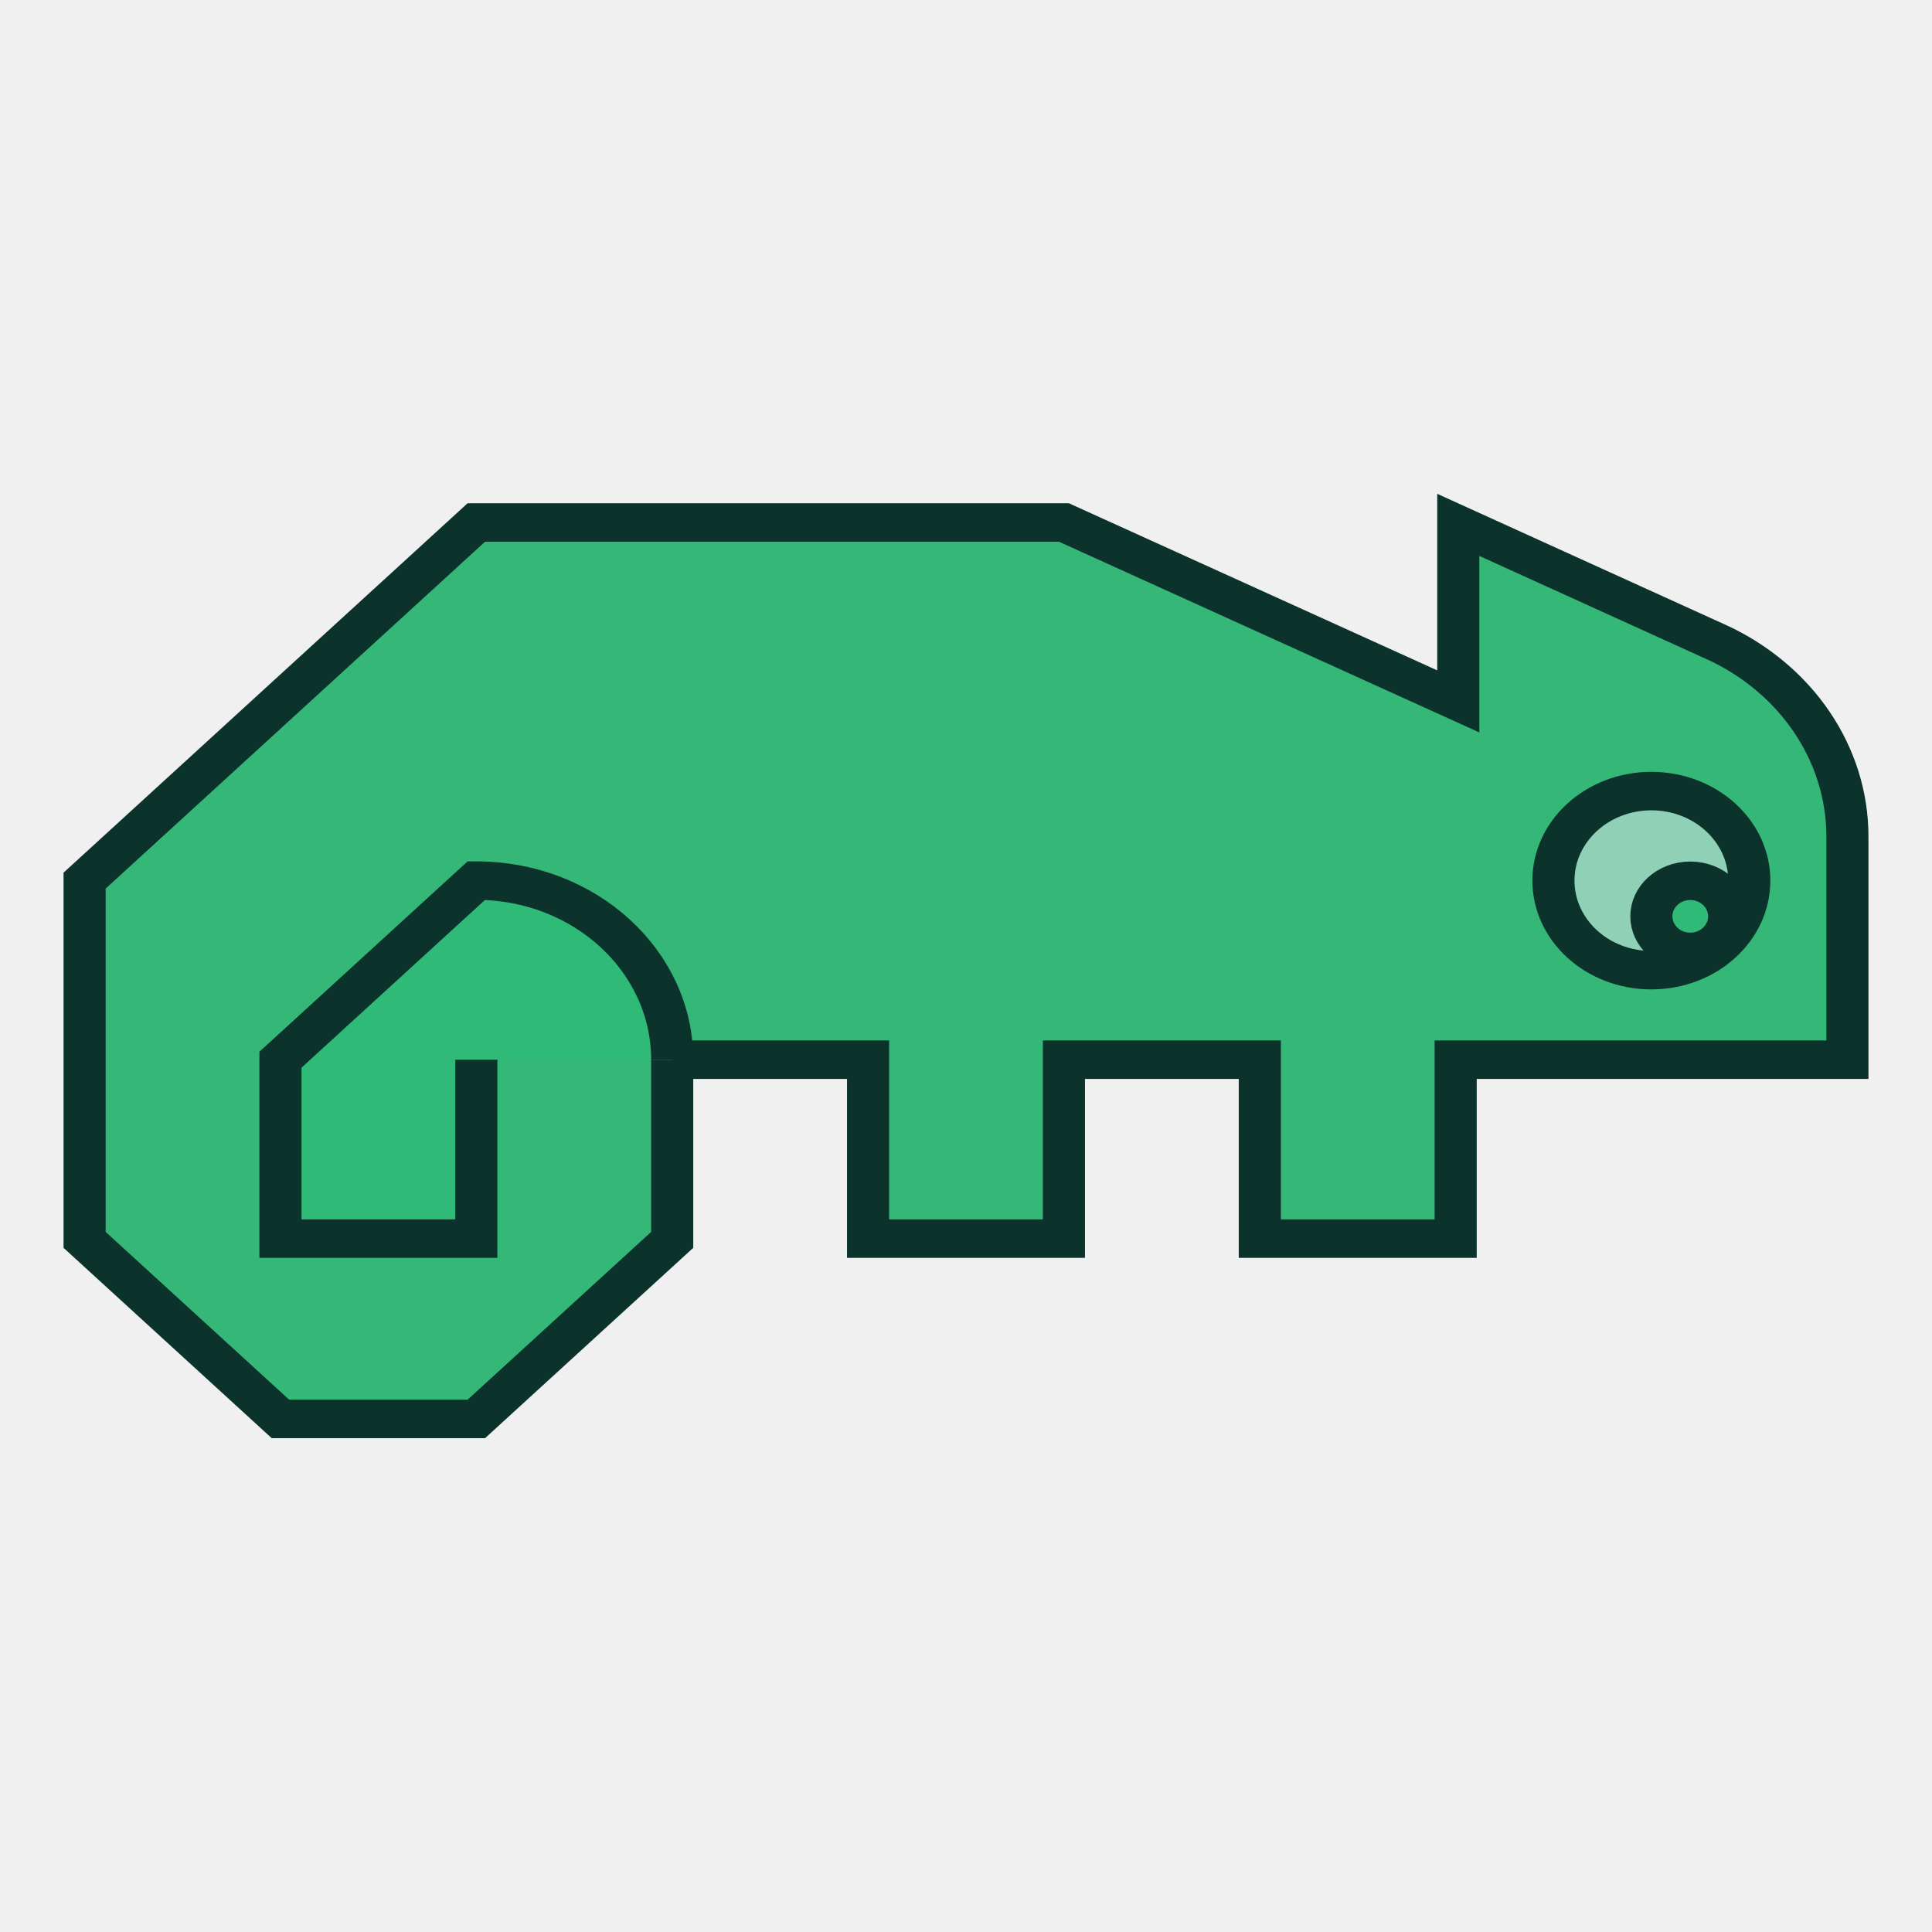
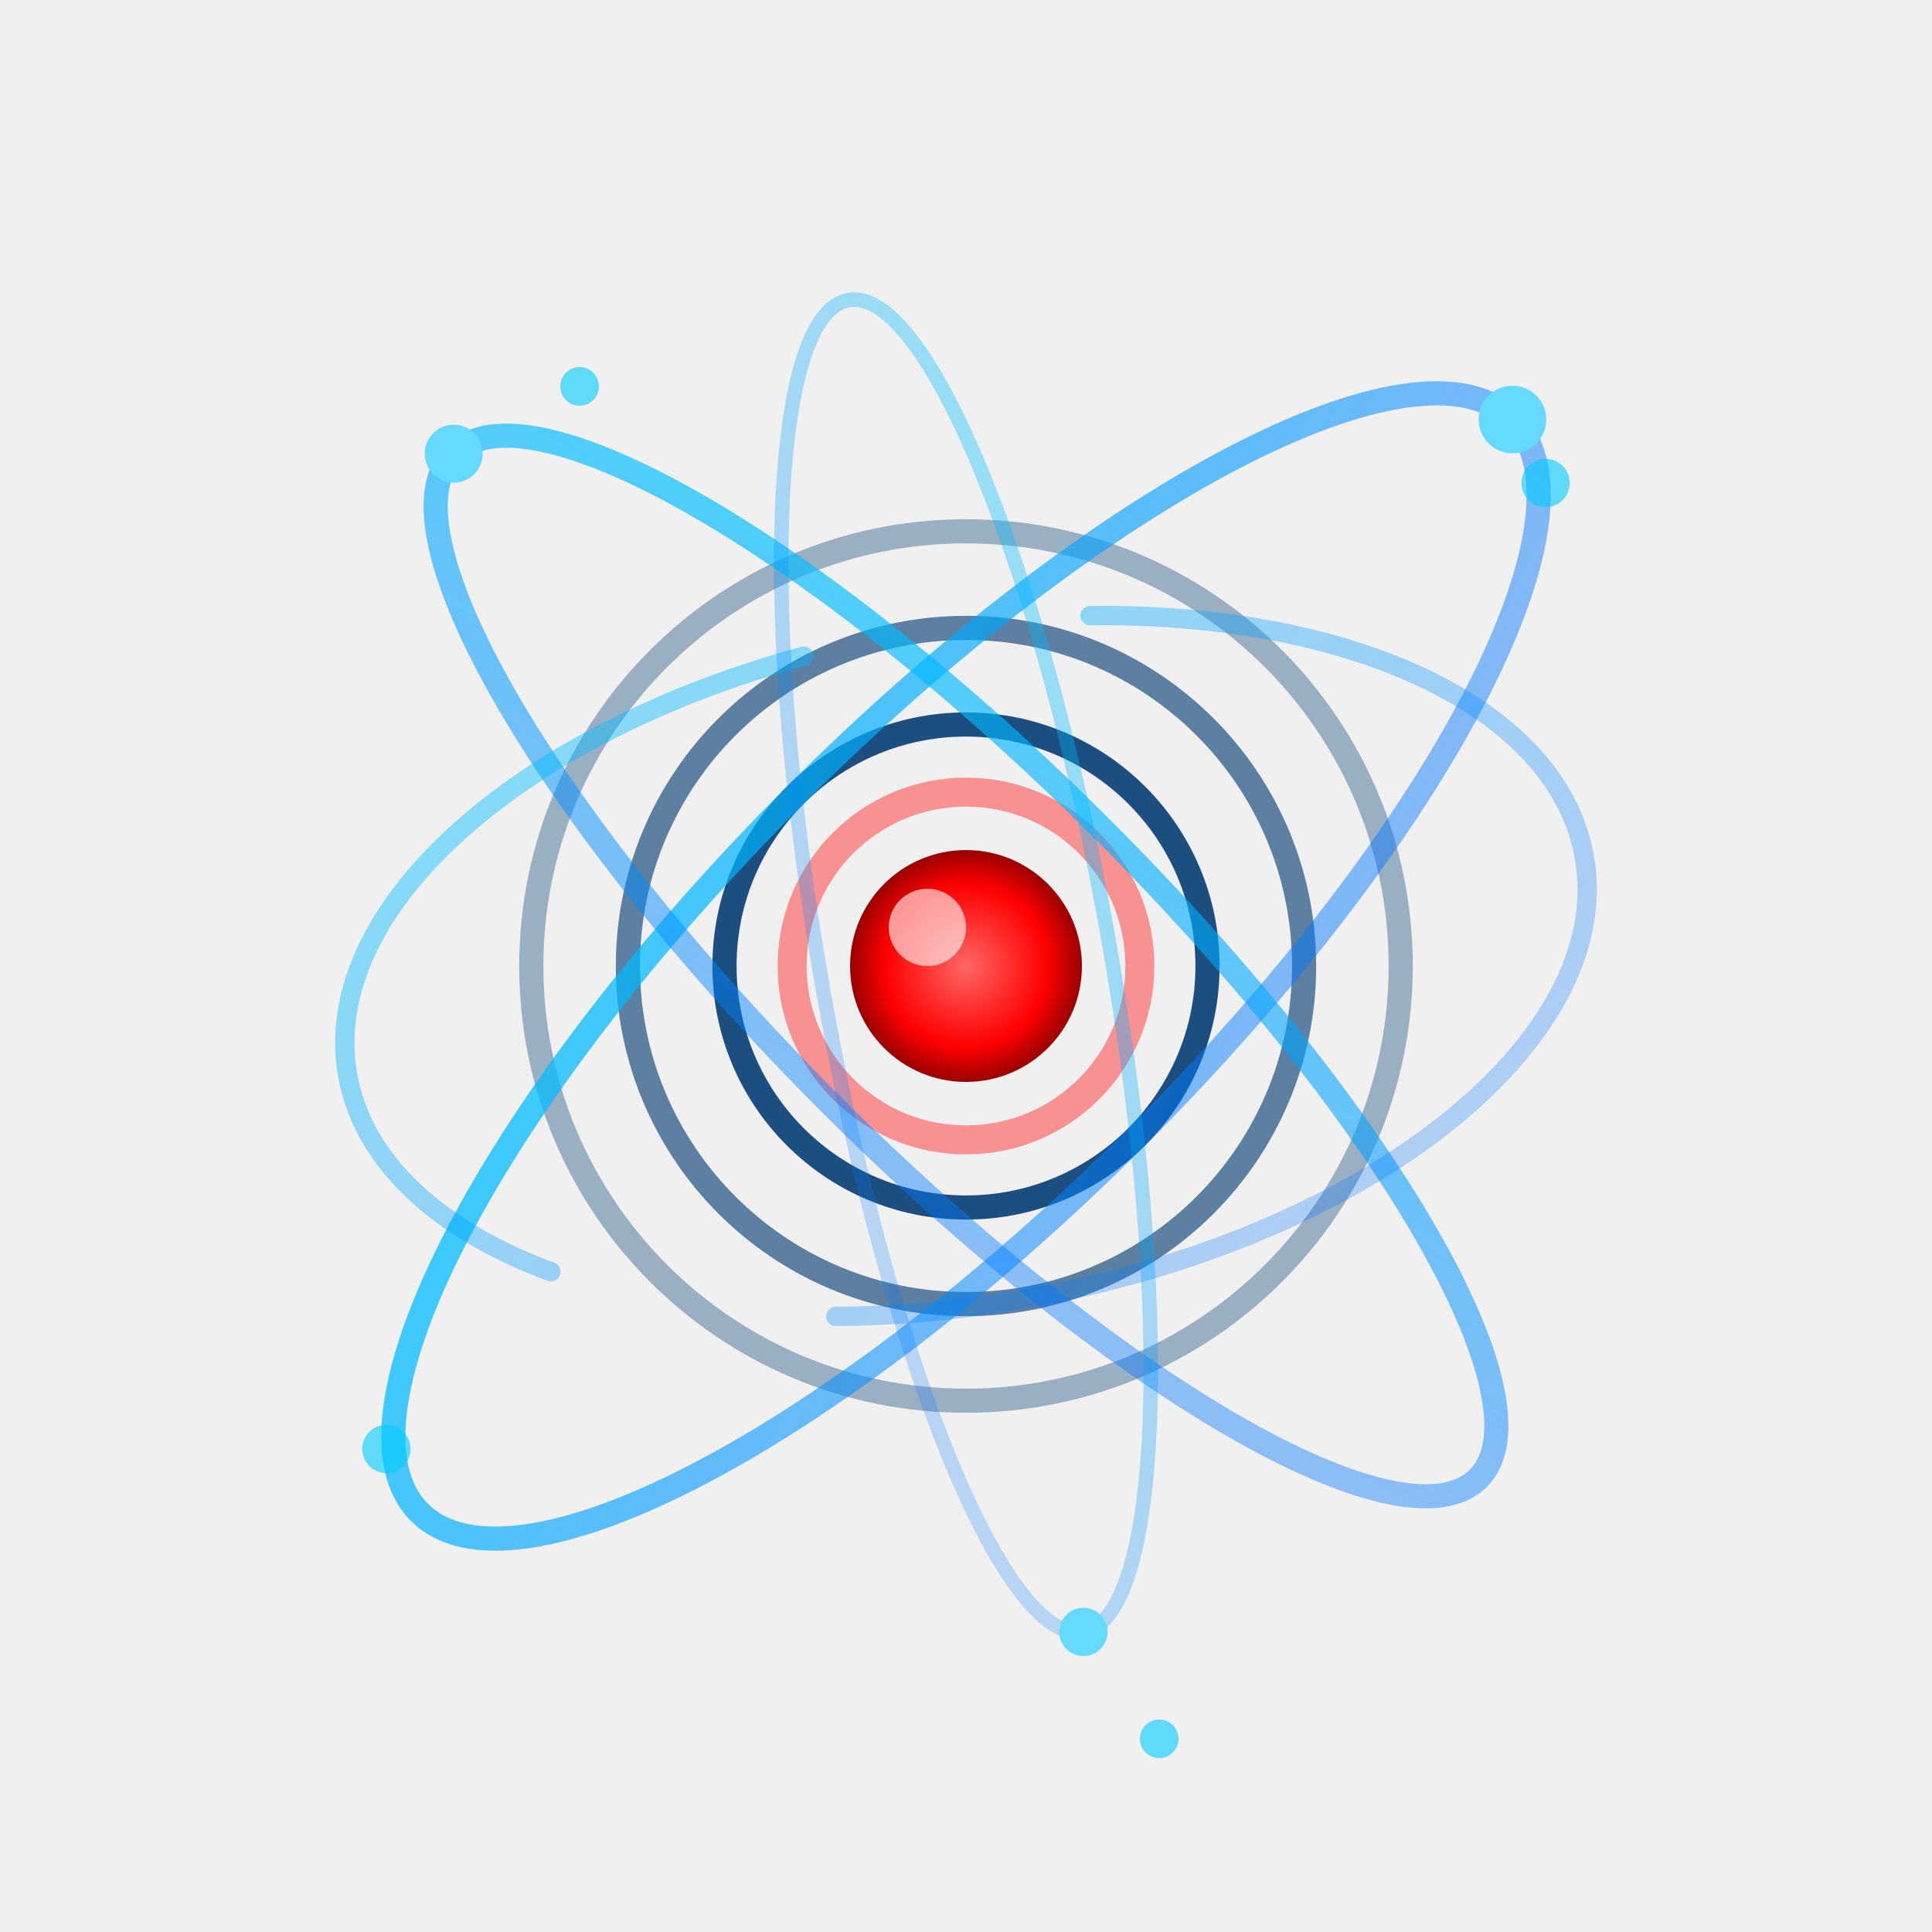
- <svg xmlns="http://www.w3.org/2000/svg" id="Layer_2" data-name="Layer 2" viewBox="0 0 24 24" version="1.1" width="24" height="24">
-   <defs id="defs1">
-     <style id="style1">
-       .cls-1 {
-         fill: #8fd0b7;
-       }
- 
-       .cls-1, .cls-2, .cls-3 {
-         stroke: #0c322c;
-         stroke-miterlimit: 10;
-         stroke-width: 2.01px;
-       }
- 
-       .cls-2 {
-         fill: #30ba78;
-       }
- 
-       .cls-3 {
-         fill: #35b777;
-       }
-     </style>
+ <svg xmlns="http://www.w3.org/2000/svg" viewBox="0 0 200 200">
+   <defs>
+     <radialGradient id="coreGlow" cx="50%" cy="50%" r="50%" fx="50%" fy="50%">
+       <stop offset="0%" style="stop-color:#ff6666;stop-opacity:1" />
+       <stop offset="70%" style="stop-color:#ff0000;stop-opacity:1" />
+       <stop offset="100%" style="stop-color:#990000;stop-opacity:1" />
+     </radialGradient>
+     <linearGradient id="orbitGrad" x1="0%" y1="0%" x2="100%" y2="100%">
+       <stop offset="0%" style="stop-color:#00ccff;stop-opacity:0.8" />
+       <stop offset="100%" style="stop-color:#0066ff;stop-opacity:0.4" />
+     </linearGradient>
  </defs>
-   <g id="Layer_1" data-name="Layer 1" transform="matrix(0.2157047,0,0,0.1972043,0.8351241,1.233338)" style="stroke-width:4.849">
-     <g id="g3" style="stroke-width:4.849">
-       <g id="g4" transform="translate(0,25.19839)">
-         <path class="cls-3" d="M 94.9,8.96 80.11,1.61 V 12.73 L 57.4,1.46 H 23.56 L 1,24.02 V 46.65 L 12.28,57.93 H 23.56 L 34.84,46.65 V 35.3 H 46.12 V 46.57 H 57.4 V 35.3 H 68.68 V 46.57 H 79.96 V 35.3 h 22.56 V 21.24 c 0,-5.21 -2.95,-9.96 -7.61,-12.28 z" id="path1" style="stroke-width:2.424;stroke-dasharray:none" />
-         <path class="cls-2" d="m 34.84,35.3 v 0 c 0,-6.23 -5.05,-11.28 -11.28,-11.28 v 0 L 12.28,35.3 v 11.27 h 11.28 c 0,0 0,-11.27 0,-11.27" id="path2" style="stroke-width:2.424;stroke-dasharray:none" />
-         <circle class="cls-1" cx="91.23" cy="24.02" r="5.64" id="circle2" style="stroke-width:2.424;stroke-dasharray:none" />
-         <circle class="cls-2" cx="93.47" cy="26.27" r="2.24" id="circle3" style="stroke-width:2.424;stroke-dasharray:none" />
-       </g>
+   <g fill="none" stroke="#1c4e80" stroke-width="2.5">
+     <circle cx="100" cy="100" r="25" />
+     <circle cx="100" cy="100" r="35" opacity="0.7" />
+     <circle cx="100" cy="100" r="45" opacity="0.4" />
+   </g>
+   <circle cx="100" cy="100" r="18" fill="none" stroke="#ff3333" stroke-width="3" opacity="0.5" />
+   <circle cx="100" cy="100" r="12" fill="url(#coreGlow)" />
+   <circle cx="96" cy="96" r="4" fill="#ffffff" opacity="0.6" />
+   <g fill="none" stroke="url(#orbitGrad)" stroke-linecap="round">
+     <g transform="rotate(-45 100 100)">
+       <ellipse cx="100" cy="100" rx="80" ry="25" stroke-width="2.5" />
+       <circle cx="180" cy="100" r="3.5" fill="#66d9ff" stroke="none" />
+     </g>
+     <g transform="rotate(45 100 100)">
+       <ellipse cx="100" cy="100" rx="75" ry="20" stroke-width="2.5" opacity="0.9" />
+       <circle cx="25" cy="100" r="3" fill="#66d9ff" stroke="none" />
+     </g>
+     <g transform="rotate(-10 100 100)">
+       <ellipse cx="100" cy="100" rx="65" ry="35" stroke-width="2" opacity="0.6" stroke-dasharray="100, 30" />
+     </g>
+     <g transform="rotate(80 100 100)">
+       <ellipse cx="100" cy="100" rx="70" ry="15" stroke-width="1.5" opacity="0.5" />
+       <circle cx="170" cy="100" r="2.5" fill="#66d9ff" stroke="none" />
    </g>
  </g>
+   <g fill="#00ccff" opacity="0.6">
+     <circle cx="160" cy="50" r="2.5" />
+     <circle cx="40" cy="150" r="2.5" />
+     <circle cx="120" cy="180" r="2" />
+     <circle cx="60" cy="40" r="2" />
+   </g>
</svg>
